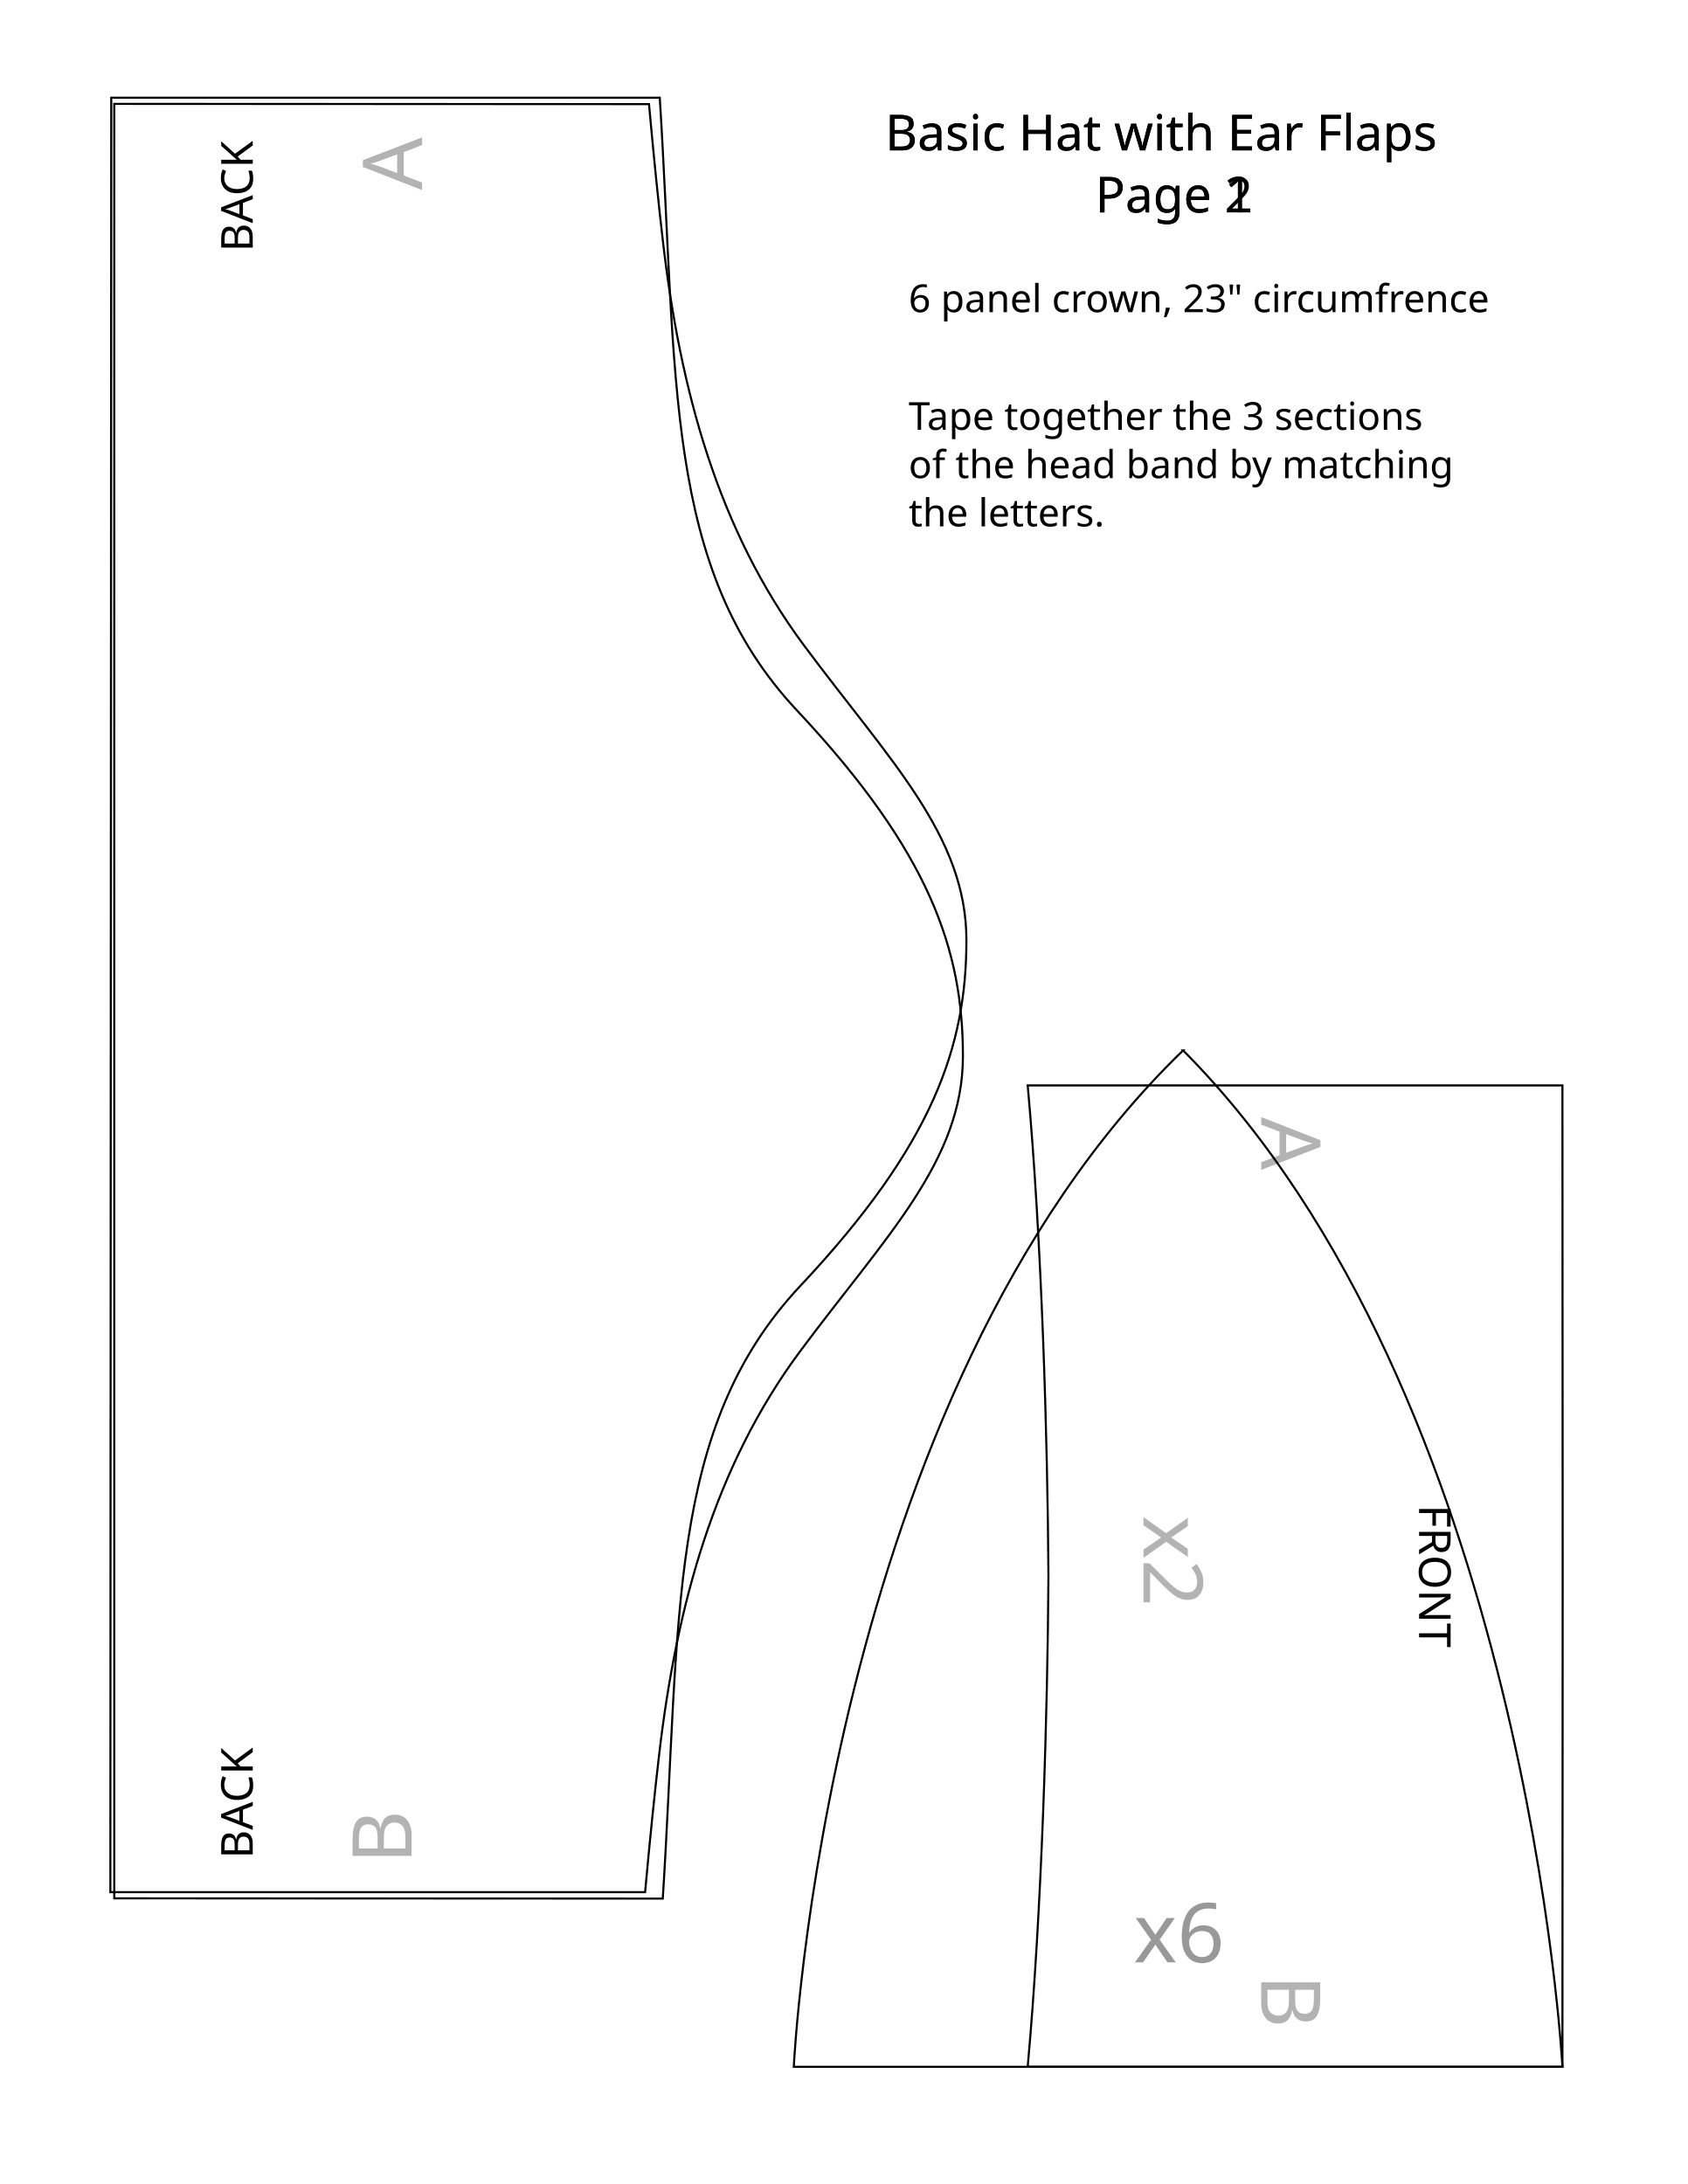
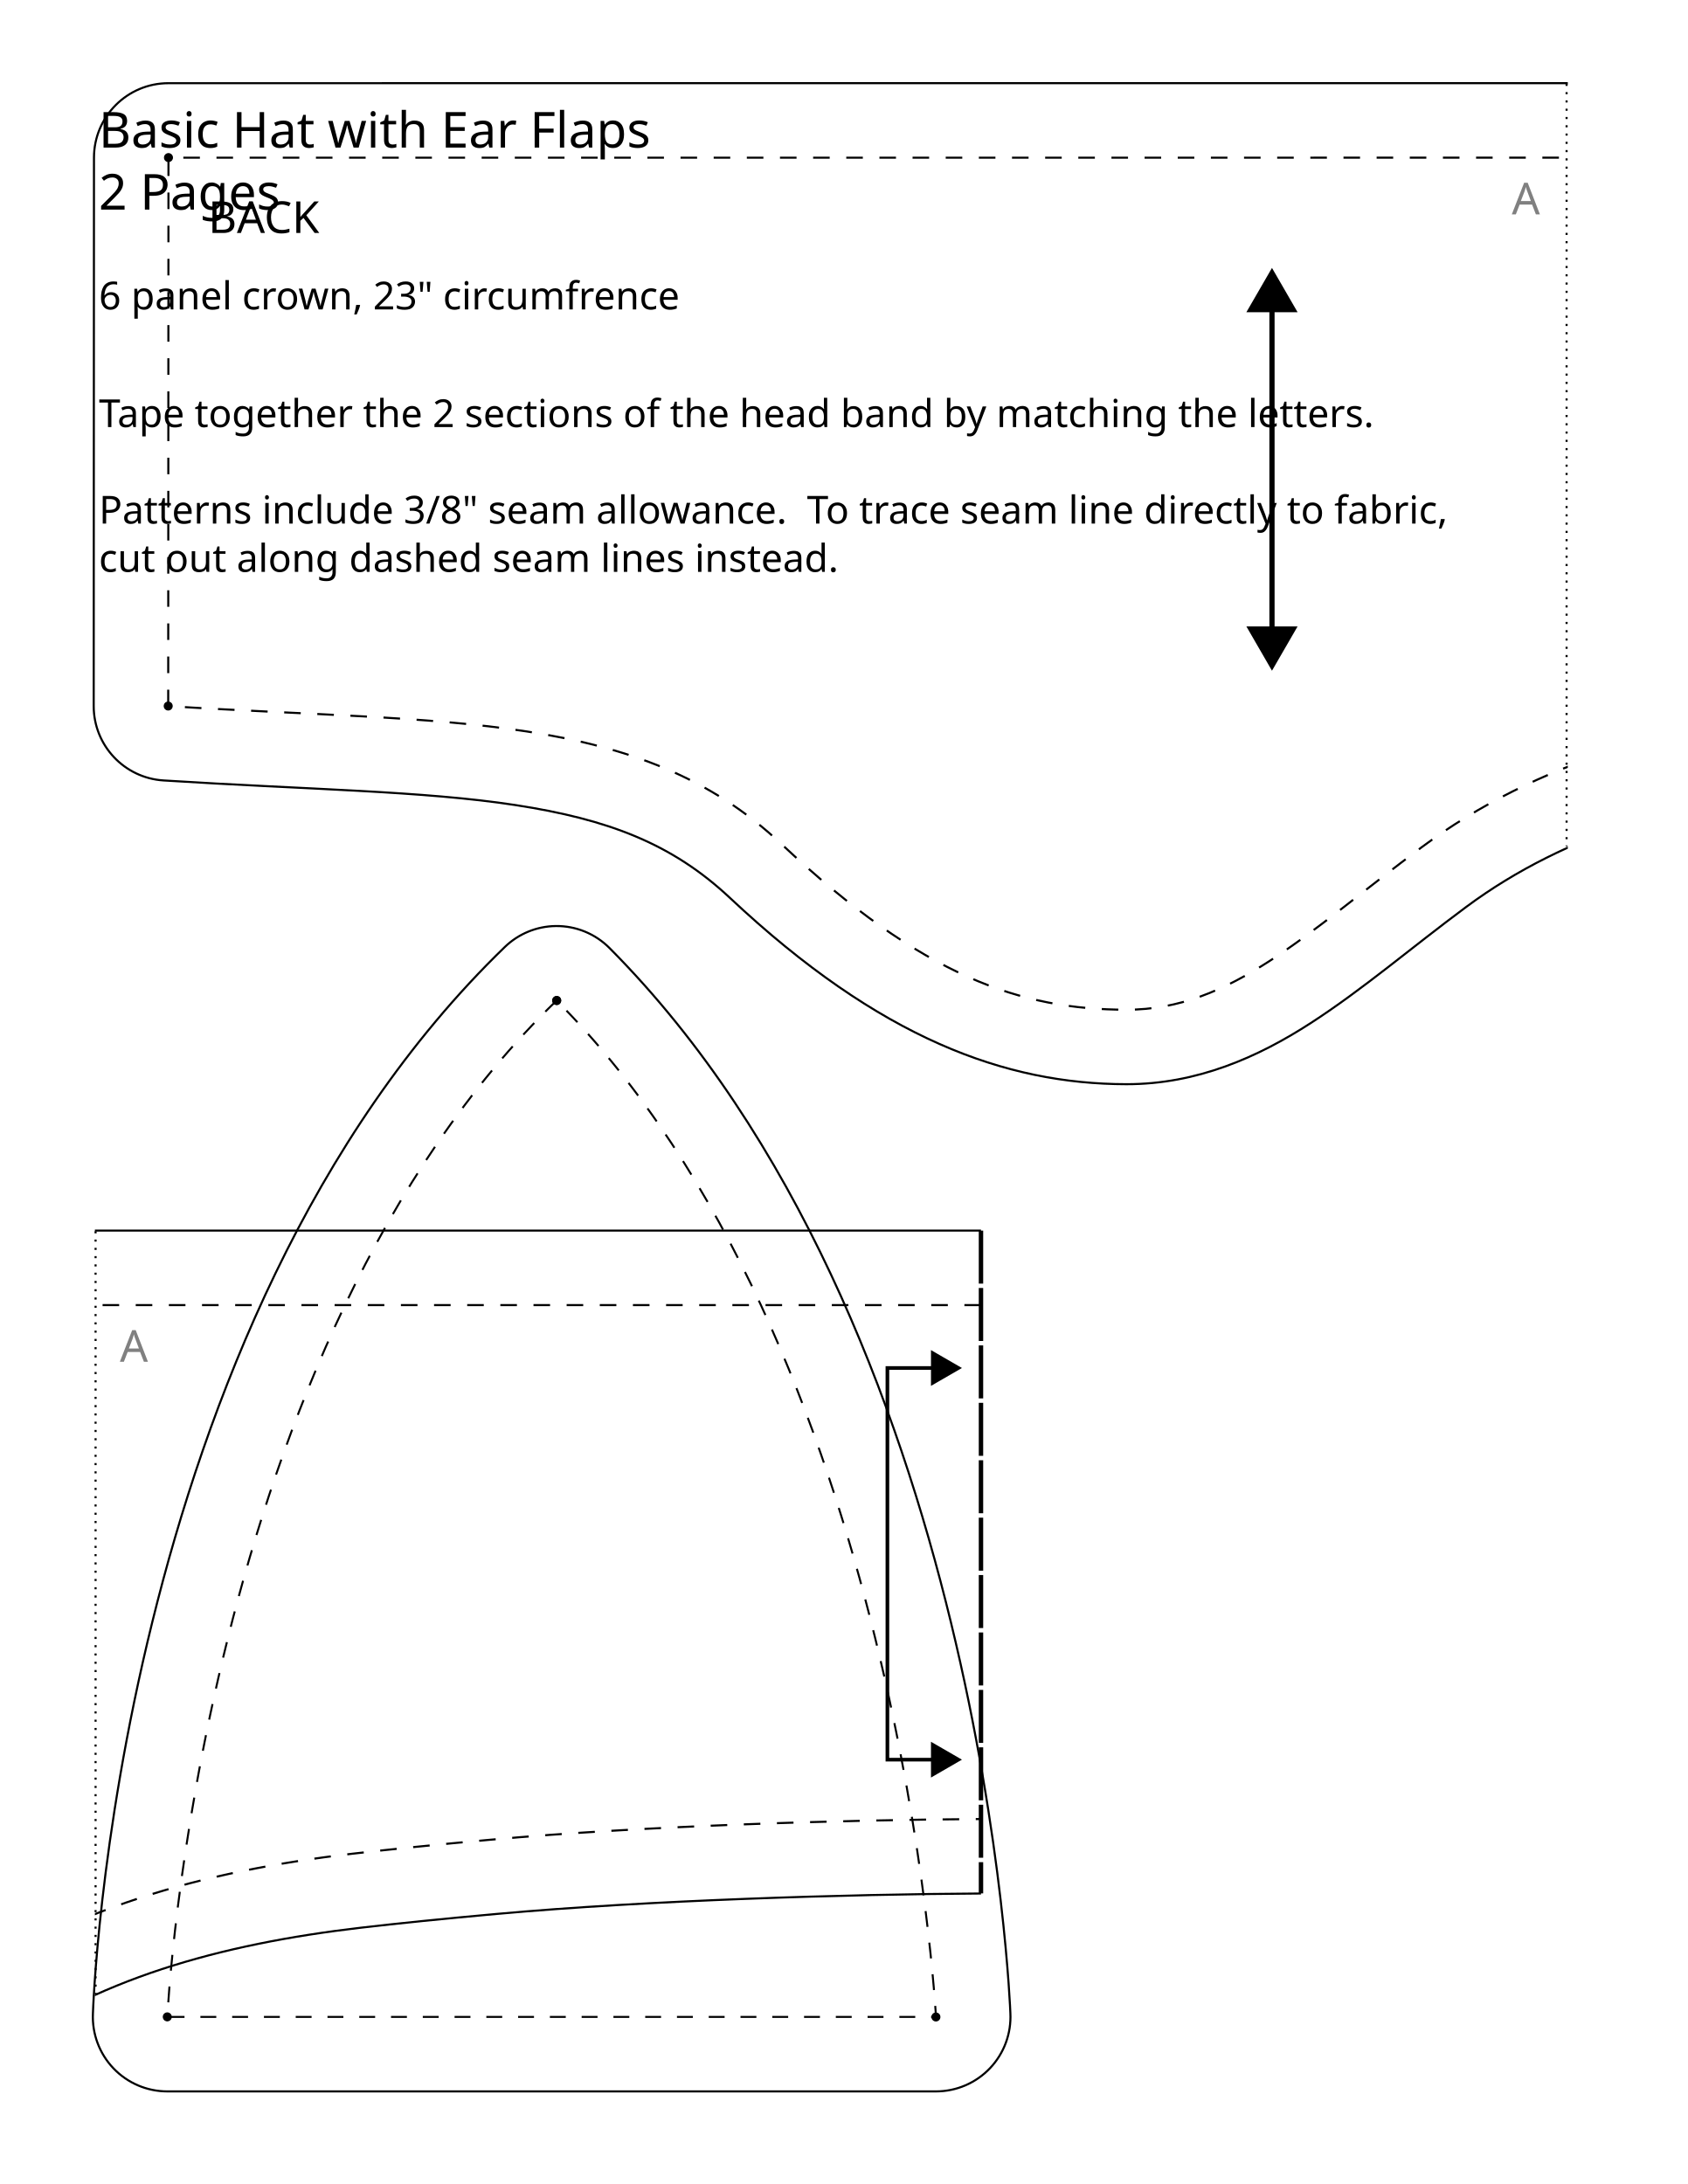
- <svg xmlns="http://www.w3.org/2000/svg" width="8.5in" height="11in" viewBox="0 0 215.9 279.4" version="1.1" id="svg8">
-   <defs id="defs2" />
-   <g id="layer2" style="display:inline">
-     <text xml:space="preserve" style="font-style:normal;font-weight:normal;font-size:6.35px;line-height:1.25;font-family:sans-serif;text-align:center;letter-spacing:0px;word-spacing:0px;text-anchor:middle;fill:#000000;fill-opacity:1;stroke:none;stroke-width:0.265" x="154.309" y="19.232" id="text3896">
-       <tspan id="tspan3894" x="154.309" y="19.232" style="font-size:6.35px;text-align:center;text-anchor:middle;stroke-width:0.265">Basic Hat with Ear Flaps</tspan>
-       <tspan x="154.309" y="27.169" style="font-size:6.35px;text-align:center;text-anchor:middle;stroke-width:0.265" id="tspan3898">Page 1</tspan>
+ <svg xmlns="http://www.w3.org/2000/svg" xmlns:xlink="http://www.w3.org/1999/xlink" width="8.5in" height="11in" viewBox="0 0 215.9 279.4" version="1.1" id="svg5462">
+   <defs id="defs5456">
+     <marker style="overflow:visible" id="marker12866" refX="0.0" refY="0.0" orient="auto">
+       <path transform="scale(0.4) translate(7.4, 1)" style="fill-rule:evenodd;stroke:#000000;stroke-width:1pt;stroke-opacity:1;fill:#000000;fill-opacity:1" d="M -2.5,-1.0 C -2.5,1.76 -4.74,4.0 -7.5,4.0 C -10.26,4.0 -12.5,1.76 -12.5,-1.0 C -12.5,-3.76 -10.26,-6.0 -7.5,-6.0 C -4.74,-6.0 -2.5,-3.76 -2.5,-1.0 z " id="path12864" />
+     </marker>
+     <marker style="overflow:visible" id="marker12832" refX="0.0" refY="0.0" orient="auto">
+       <path transform="scale(0.4) translate(7.4, 1)" style="fill-rule:evenodd;stroke:#000000;stroke-width:1pt;stroke-opacity:1;fill:#000000;fill-opacity:1" d="M -2.5,-1.0 C -2.5,1.76 -4.74,4.0 -7.5,4.0 C -10.26,4.0 -12.5,1.76 -12.5,-1.0 C -12.5,-3.76 -10.26,-6.0 -7.5,-6.0 C -4.74,-6.0 -2.5,-3.76 -2.5,-1.0 z " id="path12830" />
+     </marker>
+     <marker orient="auto" refY="0.0" refX="0.0" id="DotM" style="overflow:visible">
+       <path id="path6184" d="M -2.5,-1.0 C -2.5,1.76 -4.74,4.0 -7.5,4.0 C -10.26,4.0 -12.5,1.76 -12.5,-1.0 C -12.5,-3.76 -10.26,-6.0 -7.5,-6.0 C -4.74,-6.0 -2.5,-3.76 -2.5,-1.0 z " style="fill-rule:evenodd;stroke:#000000;stroke-width:1pt;stroke-opacity:1;fill:#000000;fill-opacity:1" transform="scale(0.4) translate(7.4, 1)" />
+     </marker>
+     <marker orient="auto" refY="0.0" refX="0.0" id="DotL" style="overflow:visible">
+       <path id="path6181" d="M -2.5,-1.0 C -2.5,1.76 -4.74,4.0 -7.5,4.0 C -10.26,4.0 -12.5,1.76 -12.5,-1.0 C -12.5,-3.76 -10.26,-6.0 -7.5,-6.0 C -4.74,-6.0 -2.5,-3.76 -2.5,-1.0 z " style="fill-rule:evenodd;stroke:#000000;stroke-width:1pt;stroke-opacity:1;fill:#000000;fill-opacity:1" transform="scale(0.8) translate(7.4, 1)" />
+     </marker>
+     <marker style="overflow:visible" id="marker9901" refX="0" refY="0" orient="auto">
+       <path transform="scale(0.8)" style="fill:#000000;fill-opacity:1;fill-rule:evenodd;stroke:#000000;stroke-width:1pt;stroke-opacity:1" d="M 5.77,0 -2.88,5 V -5 Z" id="path9899" />
+     </marker>
+     <marker style="overflow:visible" id="marker9861" refX="0" refY="0" orient="auto">
+       <path transform="scale(-0.8)" style="fill:#000000;fill-opacity:1;fill-rule:evenodd;stroke:#000000;stroke-width:1pt;stroke-opacity:1" d="M 5.77,0 -2.88,5 V -5 Z" id="path9859" />
+     </marker>
+     <marker orient="auto" refY="0" refX="0" id="TriangleInL" style="overflow:visible">
+       <path id="path6253" d="M 5.77,0 -2.88,5 V -5 Z" style="fill:#000000;fill-opacity:1;fill-rule:evenodd;stroke:#000000;stroke-width:1pt;stroke-opacity:1" transform="scale(-0.8)" />
+     </marker>
+     <marker orient="auto" refY="0" refX="0" id="TriangleOutL" style="overflow:visible">
+       <path id="path6262" d="M 5.77,0 -2.88,5 V -5 Z" style="fill:#000000;fill-opacity:1;fill-rule:evenodd;stroke:#000000;stroke-width:1pt;stroke-opacity:1" transform="scale(0.8)" />
+     </marker>
+     <marker orient="auto" refY="0" refX="0" id="Arrow2Lend" style="overflow:visible">
+       <path id="path6141" style="fill:#000000;fill-opacity:1;fill-rule:evenodd;stroke:#000000;stroke-width:0.625;stroke-linejoin:round;stroke-opacity:1" d="M 8.719,4.034 -2.207,0.016 8.719,-4.002 c -1.745,2.372 -1.735,5.617 -6e-7,8.035 z" transform="matrix(-1.1,0,0,-1.1,-1.1,0)" />
+     </marker>
+     <marker orient="auto" refY="0" refX="0" id="Arrow1Lend" style="overflow:visible">
+       <path id="path6123" d="M 0,0 5,-5 -12.5,0 5,5 Z" style="fill:#000000;fill-opacity:1;fill-rule:evenodd;stroke:#000000;stroke-width:1pt;stroke-opacity:1" transform="matrix(-0.8,0,0,-0.8,-10,0)" />
+     </marker>
+     <clipPath clipPathUnits="userSpaceOnUse" id="clipPath10697">
+       <rect style="opacity:0.372;fill:#e9eca9;fill-opacity:1;stroke:none;stroke-width:0.265;stroke-miterlimit:4;stroke-dasharray:2.12, 2.12;stroke-dashoffset:0;stroke-opacity:1" id="rect10699" width="315.09" height="154.504" x="-267.85" y="-158.345" />
+     </clipPath>
+     <clipPath clipPathUnits="userSpaceOnUse" id="clipPath13568">
+       <rect style="opacity:0.372;fill:#1f1f16;fill-opacity:1;stroke:none;stroke-width:0.217;stroke-miterlimit:4;stroke-dasharray:0, 2.39;stroke-dashoffset:0;stroke-opacity:1" id="rect13570" width="201.745" height="170.326" x="-267.85" y="-158.345" />
+     </clipPath>
+     <clipPath clipPathUnits="userSpaceOnUse" id="clipPath13572">
+       <rect y="-158.345" x="-66.105" height="170.326" width="149.931" id="rect13574" style="opacity:0.372;fill:#1f1f16;fill-opacity:1;stroke:none;stroke-width:0.217;stroke-miterlimit:4;stroke-dasharray:0, 2.39;stroke-dashoffset:0;stroke-opacity:1" />
+     </clipPath>
+   </defs>
+   <g id="layer1" transform="translate(0,-17.6)" style="display:inline">
+     <g id="crown_group" transform="translate(72.48481,279.4662)">
+       <path d="M -1.393,-143.398 A 9.53,9.53 0 0 0 -7.906,-140.721 C -57.9,-92.374 -60.598,-4.289 -60.598,-4.289 A 9.53,9.53 0 0 0 -51.08,5.688 h 98.32 a 9.53,9.53 0 0 0 9.516,-10.031 c 0,0 -3.181,-87.846 -51.279,-136.244 a 9.53,9.53 0 0 0 -6.869,-2.811 z" id="crown_seam_allowance" style="display:inline;fill:none;stroke:#000000;stroke-width:0.265px;stroke-linecap:butt;stroke-linejoin:miter;stroke-opacity:1" xlink:href="#crown_seam_line" />
+       <path id="crown_seam_line" d="M -1.281,-133.871 C -47.055,-89.605 -51.08,-3.841 -51.08,-3.841 h 98.32 c 0,0 -4.531,-85.764 -48.522,-130.03 z" style="display:inline;fill:none;stroke:#000000;stroke-width:0.254;stroke-linecap:butt;stroke-linejoin:miter;stroke-miterlimit:4;stroke-dasharray:2.032, 2.032;stroke-dashoffset:0;stroke-opacity:1;marker-start:url(#DotM);marker-mid:url(#DotM)" />
+     </g>
+     <text xml:space="preserve" style="font-style:normal;font-weight:normal;font-size:4.939px;line-height:1.25;font-family:sans-serif;letter-spacing:0px;word-spacing:0px;display:inline;fill:#000000;fill-opacity:1;stroke:none;stroke-width:0.265" x="12.658" y="57.182" id="text3962">
+       <tspan id="tspan3960" x="12.658" y="57.182" style="font-size:4.939px;stroke-width:0.265">6 panel crown, 23" circumfrence</tspan>
    </text>
-     <text xml:space="preserve" style="font-style:normal;font-weight:normal;font-size:4.939px;line-height:1.25;font-family:sans-serif;letter-spacing:0px;word-spacing:0px;fill:#000000;fill-opacity:1;stroke:none;stroke-width:0.265" x="116.23" y="39.938" id="text3962">
-       <tspan id="tspan3960" x="116.23" y="39.938" style="font-size:4.939px;stroke-width:0.265">6 panel crown, 23" circumfrence</tspan>
+     <text xml:space="preserve" style="font-style:normal;font-weight:normal;font-size:4.939px;line-height:1.25;font-family:sans-serif;letter-spacing:0px;word-spacing:0px;display:inline;fill:#000000;fill-opacity:1;stroke:none;stroke-width:0.265" x="12.658" y="72.236" id="text3966">
+       <tspan x="12.658" y="72.236" style="font-size:4.939px;stroke-width:0.265" id="tspan13684">Tape together the 2 sections of the head band by matching the letters.</tspan>
+       <tspan x="12.658" y="78.41" style="font-size:4.939px;stroke-width:0.265" id="tspan13694" />
+       <tspan x="12.658" y="84.583" style="font-size:4.939px;stroke-width:0.265" id="tspan13696">Patterns include 3/8" seam allowance.  To trace seam line directly to fabric,</tspan>
+       <tspan x="12.658" y="90.757" style="font-size:4.939px;stroke-width:0.265" id="tspan13698">cut out along dashed seam lines instead.</tspan>
    </text>
-     <text xml:space="preserve" style="font-style:normal;font-weight:normal;font-size:4.939px;line-height:1.25;font-family:sans-serif;letter-spacing:0px;word-spacing:0px;fill:#000000;fill-opacity:1;stroke:none;stroke-width:0.265" x="116.23" y="54.992" id="text3966">
-       <tspan id="tspan3964" x="116.23" y="54.992" style="font-size:4.939px;stroke-width:0.265">Tape together the 3 sections</tspan>
-       <tspan x="116.23" y="61.166" style="font-size:4.939px;stroke-width:0.265" id="tspan3968">of the head band by matching</tspan>
-       <tspan x="116.23" y="67.339" style="font-size:4.939px;stroke-width:0.265" id="tspan3970">the letters.</tspan>
+     <text xml:space="preserve" style="font-style:normal;font-weight:normal;font-size:6.35px;line-height:1.25;font-family:sans-serif;text-align:start;letter-spacing:0px;word-spacing:0px;text-anchor:start;display:inline;fill:#000000;fill-opacity:1;stroke:none;stroke-width:0.265" x="12.638" y="36.476" id="text3896-5">
+       <tspan id="tspan3894-7" x="12.638" y="36.476" style="font-size:6.35px;text-align:start;text-anchor:start;stroke-width:0.265">Basic Hat with Ear Flaps</tspan>
+       <tspan x="12.638" y="44.414" style="font-size:6.35px;text-align:start;text-anchor:start;stroke-width:0.265" id="tspan3898-3">2 Pages</tspan>
    </text>
-     <g id="g3990">
-       <g transform="rotate(90,98.64053,25.47351)" id="g3883">
-         <path style="fill:none;stroke:#000000;stroke-width:1px;stroke-linecap:butt;stroke-linejoin:miter;stroke-opacity:1" d="m 1038.611,-286.393 -237.256,0.117 v 258.52 c 74.982,-6.821 172.192,-9.657 237.258,-10.023 65.066,0.366 162.276,3.202 237.258,10.023 V -286.275 l -237.256,-0.117 z" transform="scale(0.2645833)" id="path3725-0" />
-         <text xml:space="preserve" style="font-style:normal;font-weight:normal;font-size:10.583px;line-height:1.25;font-family:sans-serif;letter-spacing:0px;word-spacing:0px;fill:#b3b3b3;fill-opacity:1;stroke:none;stroke-width:0.265" x="216.081" y="-37.212" id="text3823-1">
-           <tspan id="tspan3821-5" x="216.081" y="-37.212" style="fill:#b3b3b3;stroke-width:0.265">A</tspan>
+   </g>
+   <g id="layer4" style="display:inline">
+     <g transform="translate(0,-17.6)" id="band_split_left">
+       <g clip-path="url(#clipPath13568)" transform="translate(266.65,168.6719)" id="band_group">
+         <path xlink:href="#path3725" style="display:inline;fill:none;stroke:#000000;stroke-width:0.265px;stroke-linecap:butt;stroke-linejoin:miter;stroke-opacity:1" id="band_seam_allowance" d="m 47.24,-140.432 -292.34,0.002 a 9.53,9.53 0 0 0 -9.529,9.525 l -0.035,70.162 a 9.53,9.53 0 0 0 8.926,9.514 c 18.318,1.162 33.274,1.339 45.037,3.152 11.763,1.814 19.978,4.883 27.43,11.881 19.241,18.067 35.306,23.801 50.686,23.826 9.061,0.015 16.877,-3.469 23.607,-7.826 6.731,-4.358 12.83,-9.623 19.9,-14.869 12.885,-9.561 28.899,-14.072 46.99,-16.184 4.699,-0.548 10.701,-1.16 17.395,-1.764 a 9.53,9.53 0 0 0 0.006,0 C 4.667,-54.771 30.301,-55.53 47.293,-55.625 a 9.53,9.53 0 0 0 9.477,-9.529 v -65.748 a 9.53,9.53 0 0 0 -9.529,-9.529 z" clip-path="url(#clipPath10697)" />
+         <path style="display:inline;fill:none;stroke:#000000;stroke-width:0.265;stroke-linecap:butt;stroke-linejoin:miter;stroke-miterlimit:4;stroke-dasharray:2.12, 2.12;stroke-dashoffset:0;stroke-opacity:1" d="m 47.24,-130.901 -292.34,6.6e-4 -0.034,70.162 c 36.054,2.288 60.178,0.499 78.386,17.596 18.208,17.097 30.74,21.222 44.179,21.244 13.439,0.022 23.059,-9.87 37.814,-20.818 14.755,-10.949 32.57,-15.779 51.563,-17.995 4.817,-0.562 10.884,-1.179 17.642,-1.789 19.856,-1.805 45.576,-2.555 62.791,-2.652" id="band_seam_line" />
+         <text xml:space="preserve" style="font-style:normal;font-weight:normal;font-size:5.644px;line-height:1.25;font-family:sans-serif;letter-spacing:0px;word-spacing:0px;display:inline;fill:#000000;fill-opacity:1;stroke:none;stroke-width:0.265" x="-240.02" y="-121.262" id="band_back_txt">
+           <tspan id="tspan3992" x="-240.02" y="-121.262" style="stroke-width:0.265">BACK</tspan>
        </text>
-         <text xml:space="preserve" style="font-style:normal;font-weight:normal;font-size:10.583px;line-height:1.25;font-family:sans-serif;letter-spacing:0px;word-spacing:0px;fill:#b3b3b3;fill-opacity:1;stroke:none;stroke-width:0.265" x="325.735" y="-37.212" id="text3845">
-           <tspan id="tspan3843" x="325.735" y="-37.212" style="fill:#b3b3b3;stroke-width:0.265">B</tspan>
-         </text>
+         <path style="display:inline;opacity:1;fill:none;fill-opacity:1;stroke:#000000;stroke-width:0.465;stroke-miterlimit:4;stroke-dasharray:none;stroke-dashoffset:0;stroke-opacity:1;marker-start:url(#TriangleInL);marker-end:url(#TriangleOutL)" d="m 42.164,-72.747 h -6.894 v -50.107 h 6.894" id="band_fold_arrows" />
+         <path id="band_grain_line" d="M -103.945,-69.046 V -113.019" style="display:inline;opacity:1;fill:none;fill-opacity:1;stroke:#000000;stroke-width:0.665;stroke-miterlimit:4;stroke-dasharray:none;stroke-dashoffset:0;stroke-opacity:1;marker-start:url(#marker9861);marker-end:url(#marker9901)" />
+         <path id="band_back_dots" d="m -245.1,-130.901 -0.034,70.162" style="fill:none;stroke:#000000;stroke-width:0.254;stroke-linecap:butt;stroke-linejoin:miter;stroke-miterlimit:4;stroke-dasharray:0, 2.794;stroke-dashoffset:0;stroke-opacity:1;marker-start:url(#marker12832);marker-end:url(#marker12866)" />
+         <path style="fill:none;stroke:#000000;stroke-width:0.565;stroke-linecap:butt;stroke-linejoin:miter;stroke-miterlimit:4;stroke-dasharray:6.78, 0.565;stroke-dashoffset:0;stroke-opacity:1" d="m 47.24,-140.432 9e-6,84.79" id="band_fold_line" />
      </g>
-       <text transform="rotate(90)" id="text3974" y="-181.523" x="192.499" style="font-style:normal;font-weight:normal;font-size:5.644px;line-height:1.25;font-family:sans-serif;letter-spacing:0px;word-spacing:0px;fill:#000000;fill-opacity:1;stroke:none;stroke-width:0.265" xml:space="preserve">
-         <tspan style="stroke-width:0.265" y="-181.523" x="192.499" id="tspan3972">FRONT</tspan>
-       </text>
-       <text transform="rotate(90)" id="text3978" y="-146.267" x="193.896" style="font-style:normal;font-weight:normal;font-size:10.583px;line-height:1.25;font-family:sans-serif;letter-spacing:0px;word-spacing:0px;fill:#b3b3b3;fill-opacity:1;stroke:none;stroke-width:0.265" xml:space="preserve">
-         <tspan style="fill:#b3b3b3;stroke-width:0.265" y="-146.267" x="193.896" id="tspan3976">x2</tspan>
+       <path style="fill:none;stroke:#000000;stroke-width:0.265;stroke-linecap:butt;stroke-linejoin:miter;stroke-miterlimit:4;stroke-dasharray:0.265, 0.794;stroke-dashoffset:0;stroke-opacity:1" d="M 200.391,28.327 V 125.859" id="path13578" />
+       <text id="text13582" y="45.022" x="193.381" style="font-style:normal;font-weight:normal;font-size:5.644px;line-height:1.25;font-family:sans-serif;letter-spacing:0px;word-spacing:0px;fill:#808080;fill-opacity:1;stroke:none;stroke-width:0.265" xml:space="preserve">
+         <tspan style="fill:#808080;fill-opacity:1;stroke-width:0.265" y="45.022" x="193.381" id="tspan13580">A</tspan>
      </text>
    </g>
-     <g id="g4020">
-       <g transform="rotate(-89.93433,158.1109,66.9569)" id="g3876">
-         <path style="fill:none;stroke:#000000;stroke-width:0.265px;stroke-linecap:butt;stroke-linejoin:miter;stroke-opacity:1" d="m 211.615,-76.599 -229.566,0.264 0.046,70.162 c 36.057,2.247 60.178,0.43 78.406,17.506 18.227,17.076 30.765,21.187 44.203,21.193 13.439,0.006 23.047,-9.896 37.79,-20.861 14.742,-10.965 32.552,-15.816 51.543,-18.055 4.816,-0.568 10.883,-1.191 17.623,-1.809 z" id="path3725" />
-         <text xml:space="preserve" style="font-style:normal;font-weight:normal;font-size:10.583px;line-height:1.25;font-family:sans-serif;letter-spacing:0px;word-spacing:0px;fill:#b3b3b3;fill-opacity:1;stroke:none;stroke-width:0.265" x="200.629" y="-37.212" id="text3823">
-           <tspan id="tspan3821" x="200.629" y="-37.212" style="fill:#b3b3b3;stroke-width:0.265">A</tspan>
+     <g id="band_split_right" transform="translate(-223.6273,129.1894)">
+       <g clip-path="url(#clipPath13572)" id="g13564" transform="translate(301.8691,168.6719)">
+         <path clip-path="url(#clipPath10697)" d="m 47.24,-140.432 -292.34,0.002 a 9.53,9.53 0 0 0 -9.529,9.525 l -0.035,70.162 a 9.53,9.53 0 0 0 8.926,9.514 c 18.318,1.162 33.274,1.339 45.037,3.152 11.763,1.814 19.978,4.883 27.43,11.881 19.241,18.067 35.306,23.801 50.686,23.826 9.061,0.015 16.877,-3.469 23.607,-7.826 6.731,-4.358 12.83,-9.623 19.9,-14.869 12.885,-9.561 28.899,-14.072 46.99,-16.184 4.699,-0.548 10.701,-1.16 17.395,-1.764 a 9.53,9.53 0 0 0 0.006,0 C 4.667,-54.771 30.301,-55.53 47.293,-55.625 a 9.53,9.53 0 0 0 9.477,-9.529 v -65.748 a 9.53,9.53 0 0 0 -9.529,-9.529 z" id="path13548" style="display:inline;fill:none;stroke:#000000;stroke-width:0.265px;stroke-linecap:butt;stroke-linejoin:miter;stroke-opacity:1" xlink:href="#path3725" />
+         <path id="path13550" d="m 47.24,-130.901 -292.34,6.6e-4 -0.034,70.162 c 36.054,2.288 60.178,0.499 78.386,17.596 18.208,17.097 30.74,21.222 44.179,21.244 13.439,0.022 23.059,-9.87 37.814,-20.818 14.755,-10.949 32.57,-15.779 51.563,-17.995 4.817,-0.562 10.884,-1.179 17.642,-1.789 19.856,-1.805 45.576,-2.555 62.791,-2.652" style="display:inline;fill:none;stroke:#000000;stroke-width:0.265;stroke-linecap:butt;stroke-linejoin:miter;stroke-miterlimit:4;stroke-dasharray:2.12, 2.12;stroke-dashoffset:0;stroke-opacity:1" />
+         <text id="text13554" y="-121.262" x="-240.02" style="font-style:normal;font-weight:normal;font-size:5.644px;line-height:1.25;font-family:sans-serif;letter-spacing:0px;word-spacing:0px;display:inline;fill:#000000;fill-opacity:1;stroke:none;stroke-width:0.265" xml:space="preserve">
+           <tspan style="stroke-width:0.265" y="-121.262" x="-240.02" id="tspan13552">BACK</tspan>
        </text>
+         <path id="path13556" d="m 42.164,-72.747 h -6.894 v -50.107 h 6.894" style="display:inline;opacity:1;fill:none;fill-opacity:1;stroke:#000000;stroke-width:0.465;stroke-miterlimit:4;stroke-dasharray:none;stroke-dashoffset:0;stroke-opacity:1;marker-start:url(#TriangleInL);marker-end:url(#TriangleOutL)" />
+         <path style="display:inline;opacity:1;fill:none;fill-opacity:1;stroke:#000000;stroke-width:0.665;stroke-miterlimit:4;stroke-dasharray:none;stroke-dashoffset:0;stroke-opacity:1;marker-start:url(#marker9861);marker-end:url(#marker9901)" d="M -103.945,-69.046 V -113.019" id="path13558" />
+         <path style="fill:none;stroke:#000000;stroke-width:0.254;stroke-linecap:butt;stroke-linejoin:miter;stroke-miterlimit:4;stroke-dasharray:0, 2.794;stroke-dashoffset:0;stroke-opacity:1;marker-start:url(#marker12832);marker-end:url(#marker12866)" d="m -245.1,-130.901 -0.034,70.162" id="path13560" />
+         <path id="path13562" d="m 47.24,-140.432 9e-6,84.79" style="fill:none;stroke:#000000;stroke-width:0.565;stroke-linecap:butt;stroke-linejoin:miter;stroke-miterlimit:4;stroke-dasharray:6.78, 0.565;stroke-dashoffset:0;stroke-opacity:1" />
      </g>
-       <text transform="rotate(-90)" id="text3994" y="32.328" x="-237.774" style="font-style:normal;font-weight:normal;font-size:5.644px;line-height:1.25;font-family:sans-serif;letter-spacing:0px;word-spacing:0px;fill:#000000;fill-opacity:1;stroke:none;stroke-width:0.265" xml:space="preserve">
-         <tspan style="stroke-width:0.265" y="32.328" x="-237.774" id="tspan3992">BACK</tspan>
+       <path id="path13576" d="M 235.853,28.327 V 125.859" style="fill:none;stroke:#000000;stroke-width:0.265;stroke-linecap:butt;stroke-linejoin:miter;stroke-miterlimit:4;stroke-dasharray:0.265, 0.794;stroke-dashoffset:0;stroke-opacity:1" />
+       <text xml:space="preserve" style="font-style:normal;font-weight:normal;font-size:5.644px;line-height:1.25;font-family:sans-serif;letter-spacing:0px;word-spacing:0px;fill:#808080;fill-opacity:1;stroke:none;stroke-width:0.265" x="238.956" y="45.022" id="text13586">
+         <tspan id="tspan13584" x="238.956" y="45.022" style="fill:#808080;fill-opacity:1;stroke-width:0.265">A</tspan>
      </text>
    </g>
  </g>
-   <g id="layer3" style="display:inline">
-     <g id="g3888" transform="rotate(-90,334.75,244.8883)">
-       <path id="path3725-01" d="m 337.574,-75.744 229.566,0.113 v 70.162 c -36.055,2.27 -60.178,0.47 -78.394,17.558 -18.216,17.088 -30.751,21.207 -44.19,21.222 -13.439,0.015 -23.054,-9.881 -37.803,-20.836 -14.749,-10.956 -32.562,-15.795 -51.554,-18.021 -4.816,-0.565 -10.884,-1.184 -17.624,-1.797 z" style="fill:none;stroke:#000000;stroke-width:0.265px;stroke-linecap:butt;stroke-linejoin:miter;stroke-opacity:1" />
-       <text id="text3845-1" y="-37.212" x="341.186" style="font-style:normal;font-weight:normal;font-size:10.583px;line-height:1.25;font-family:sans-serif;letter-spacing:0px;word-spacing:0px;fill:#b3b3b3;fill-opacity:1;stroke:none;stroke-width:0.265" xml:space="preserve">
-         <tspan style="fill:#b3b3b3;stroke-width:0.265" y="-37.212" x="341.186" id="tspan3843-5">B</tspan>
-       </text>
-     </g>
-     <path style="fill:none;stroke:#000000;stroke-width:0.265px;stroke-linecap:butt;stroke-linejoin:miter;stroke-opacity:1" d="M 151.336,134.377 C 105.562,178.643 101.537,264.407 101.537,264.407 h 98.32 c 0,0 -4.531,-85.764 -48.522,-130.03 z" id="path3890" />
-     <text xml:space="preserve" style="font-style:normal;font-weight:normal;font-size:10.583px;line-height:1.25;font-family:sans-serif;letter-spacing:0px;word-spacing:0px;fill:#999999;fill-opacity:1;stroke:none;stroke-width:0.265" x="144.988" y="251.043" id="text3932">
-       <tspan id="tspan3930" x="144.988" y="251.043" style="fill:#999999;stroke-width:0.265">x6</tspan>
-     </text>
-     <text xml:space="preserve" style="font-style:normal;font-weight:normal;font-size:6.35px;line-height:1.25;font-family:sans-serif;text-align:center;letter-spacing:0px;word-spacing:0px;text-anchor:middle;display:inline;fill:#000000;fill-opacity:1;stroke:none;stroke-width:0.265" x="154.309" y="19.232" id="text3896-5">
-       <tspan id="tspan3894-7" x="154.309" y="19.232" style="font-size:6.35px;text-align:center;text-anchor:middle;stroke-width:0.265">Basic Hat with Ear Flaps</tspan>
-       <tspan x="154.309" y="27.169" style="font-size:6.35px;text-align:center;text-anchor:middle;stroke-width:0.265" id="tspan3898-3">Page 2</tspan>
-     </text>
-     <text xml:space="preserve" style="font-style:normal;font-weight:normal;font-size:5.644px;line-height:1.25;font-family:sans-serif;letter-spacing:0px;word-spacing:0px;display:inline;fill:#000000;fill-opacity:1;stroke:none;stroke-width:0.265" x="-32.222" y="32.328" id="text3994-7" transform="rotate(-90)">
-       <tspan id="tspan3992-1" x="-32.222" y="32.328" style="stroke-width:0.265">BACK</tspan>
-     </text>
-   </g>
</svg>
